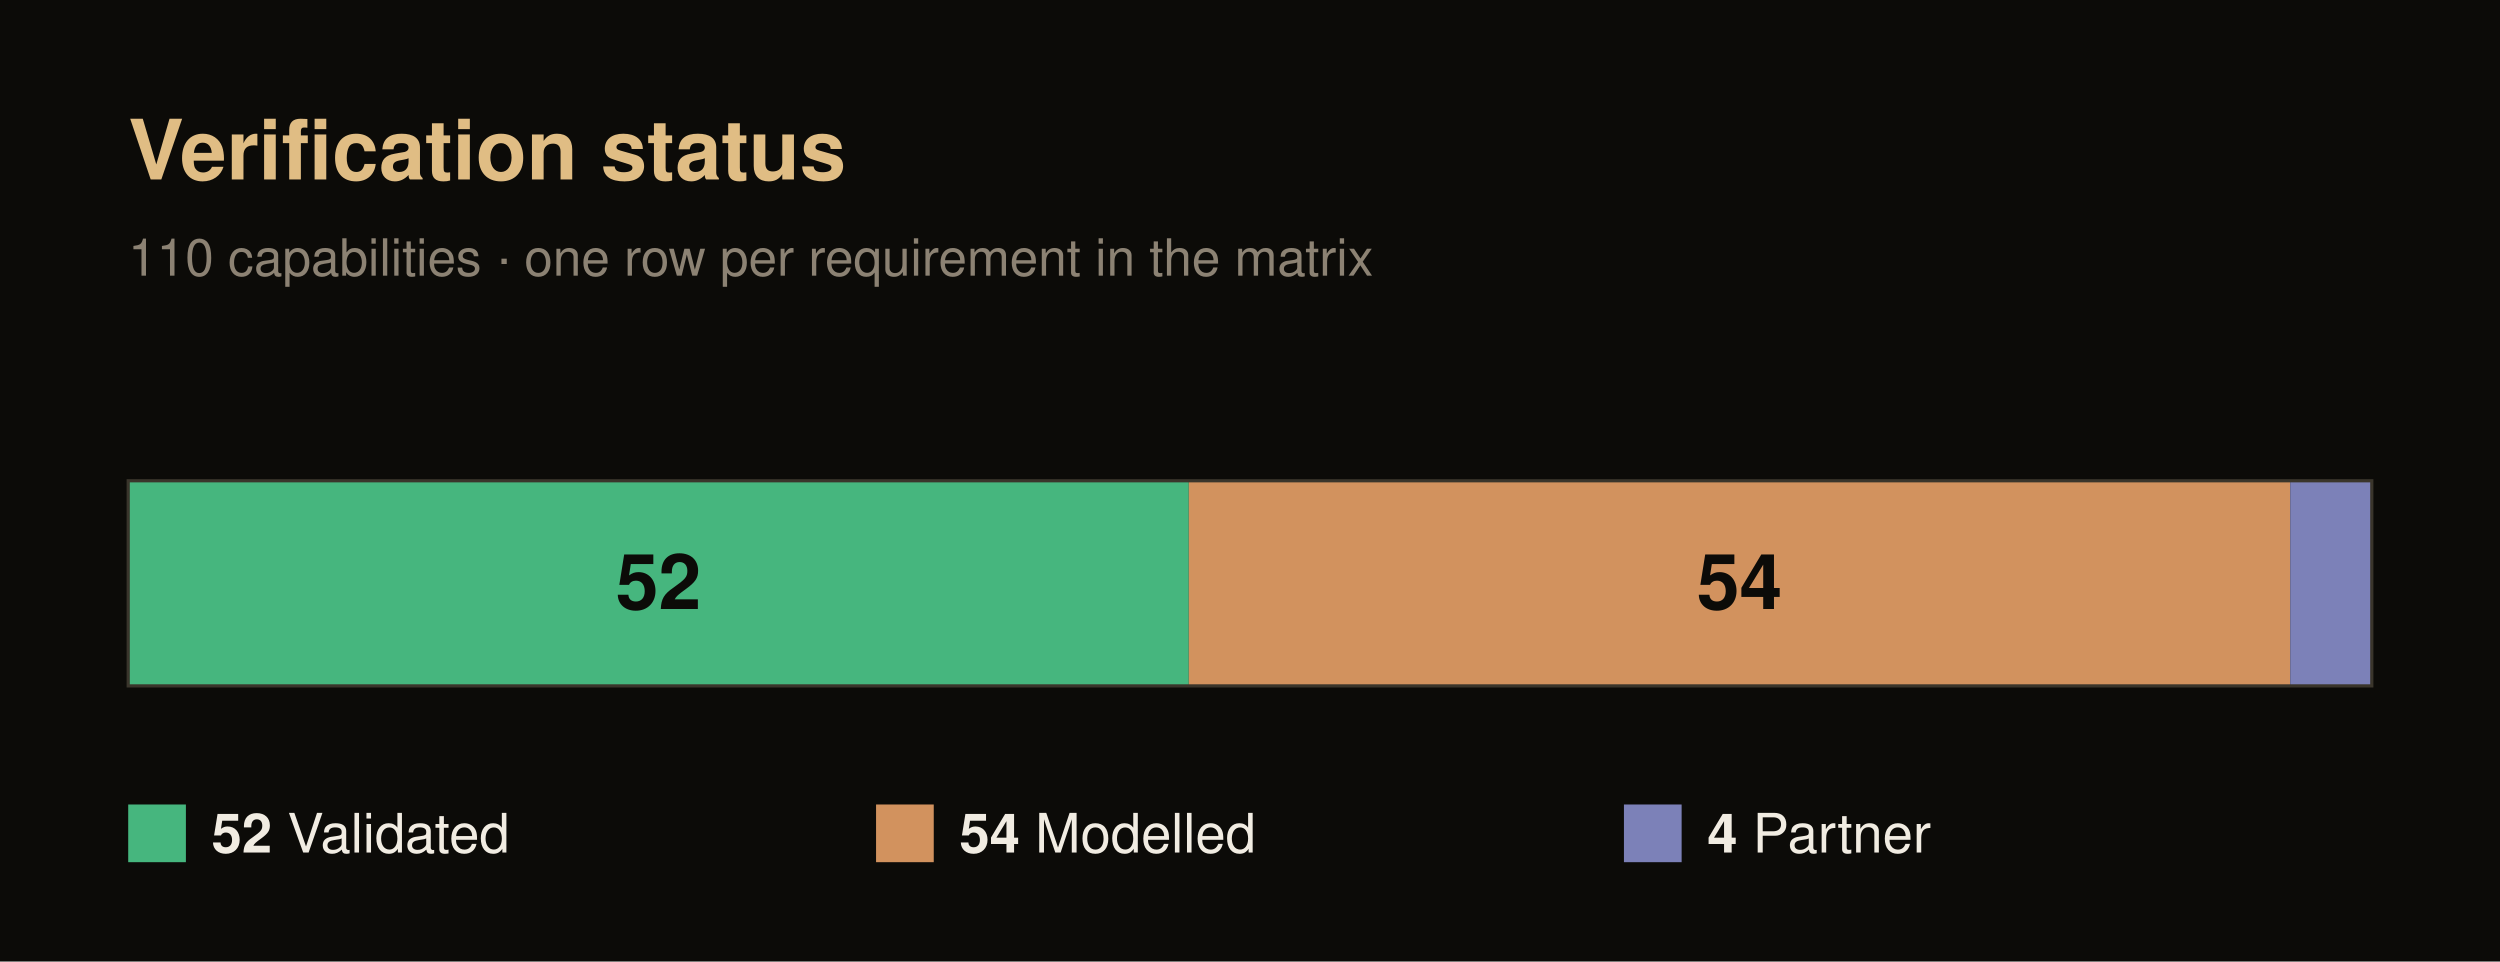
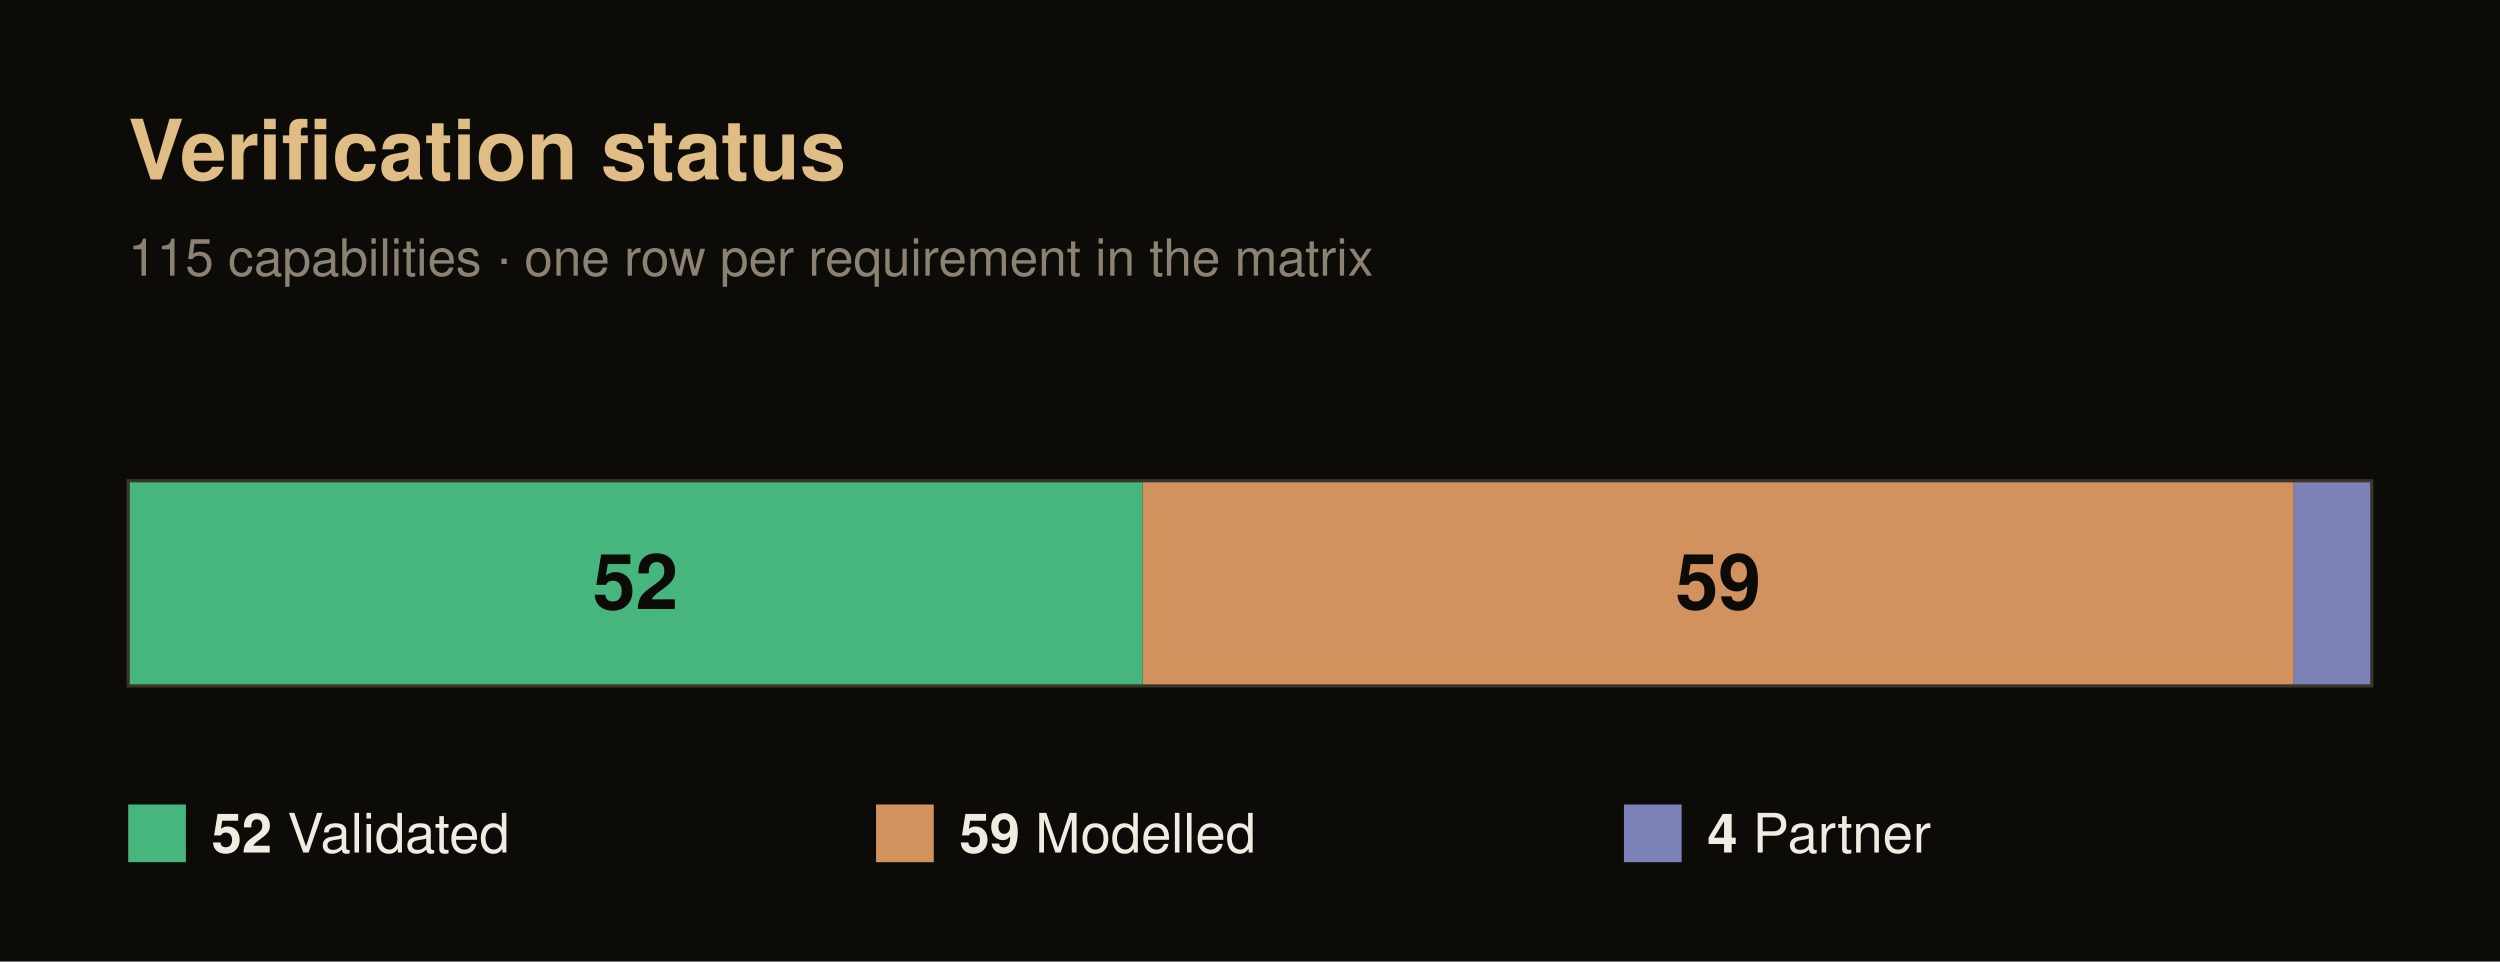
<svg xmlns="http://www.w3.org/2000/svg" width="780" height="300" viewBox="0 0 780 300" font-family="Helvetica, Arial, sans-serif">
  <rect x="0" y="0" width="780" height="300" fill="#0c0b08" />
  <text x="40" y="56" font-size="26" font-weight="700" fill="#e0bd84">Verification status</text>
-   <text x="40" y="86" font-size="16" fill="#8c8273">110 capabilities · one row per requirement in the matrix</text>
-   <rect x="40" y="150" width="330.91" height="64" fill="#46b67e" />
-   <text x="205.45" y="190" font-size="24" font-weight="700" fill="#0c0b08" text-anchor="middle">52</text>
-   <rect x="370.91" y="150" width="343.64" height="64" fill="#d2925e" />
-   <text x="542.73" y="190" font-size="24" font-weight="700" fill="#0c0b08" text-anchor="middle">54</text>
-   <rect x="714.55" y="150" width="25.45" height="64" fill="#7c81b8" />
+   <text x="40" y="86" font-size="16" fill="#8c8273">115 capabilities · one row per requirement in the matrix</text>
+   <rect x="40" y="150" width="316.52" height="64" fill="#46b67e" />
+   <text x="198.26" y="190" font-size="24" font-weight="700" fill="#0c0b08" text-anchor="middle">52</text>
+   <rect x="356.52" y="150" width="359.13" height="64" fill="#d2925e" />
+   <text x="536.09" y="190" font-size="24" font-weight="700" fill="#0c0b08" text-anchor="middle">59</text>
+   <rect x="715.65" y="150" width="24.35" height="64" fill="#7c81b8" />
  <rect x="40" y="150" width="700" height="64" fill="none" stroke="#3a352b" stroke-width="1" />
  <rect x="40" y="251" width="18" height="18" fill="#46b67e" />
  <text x="66" y="266" font-size="17" fill="#f1ece2">
    <tspan font-weight="700">52</tspan> Validated</text>
  <rect x="273.33" y="251" width="18" height="18" fill="#d2925e" />
  <text x="299.33" y="266" font-size="17" fill="#f1ece2">
-     <tspan font-weight="700">54</tspan> Modelled</text>
+     <tspan font-weight="700">59</tspan> Modelled</text>
  <rect x="506.67" y="251" width="18" height="18" fill="#7c81b8" />
  <text x="532.67" y="266" font-size="17" fill="#f1ece2">
    <tspan font-weight="700">4</tspan> Partner</text>
</svg>
